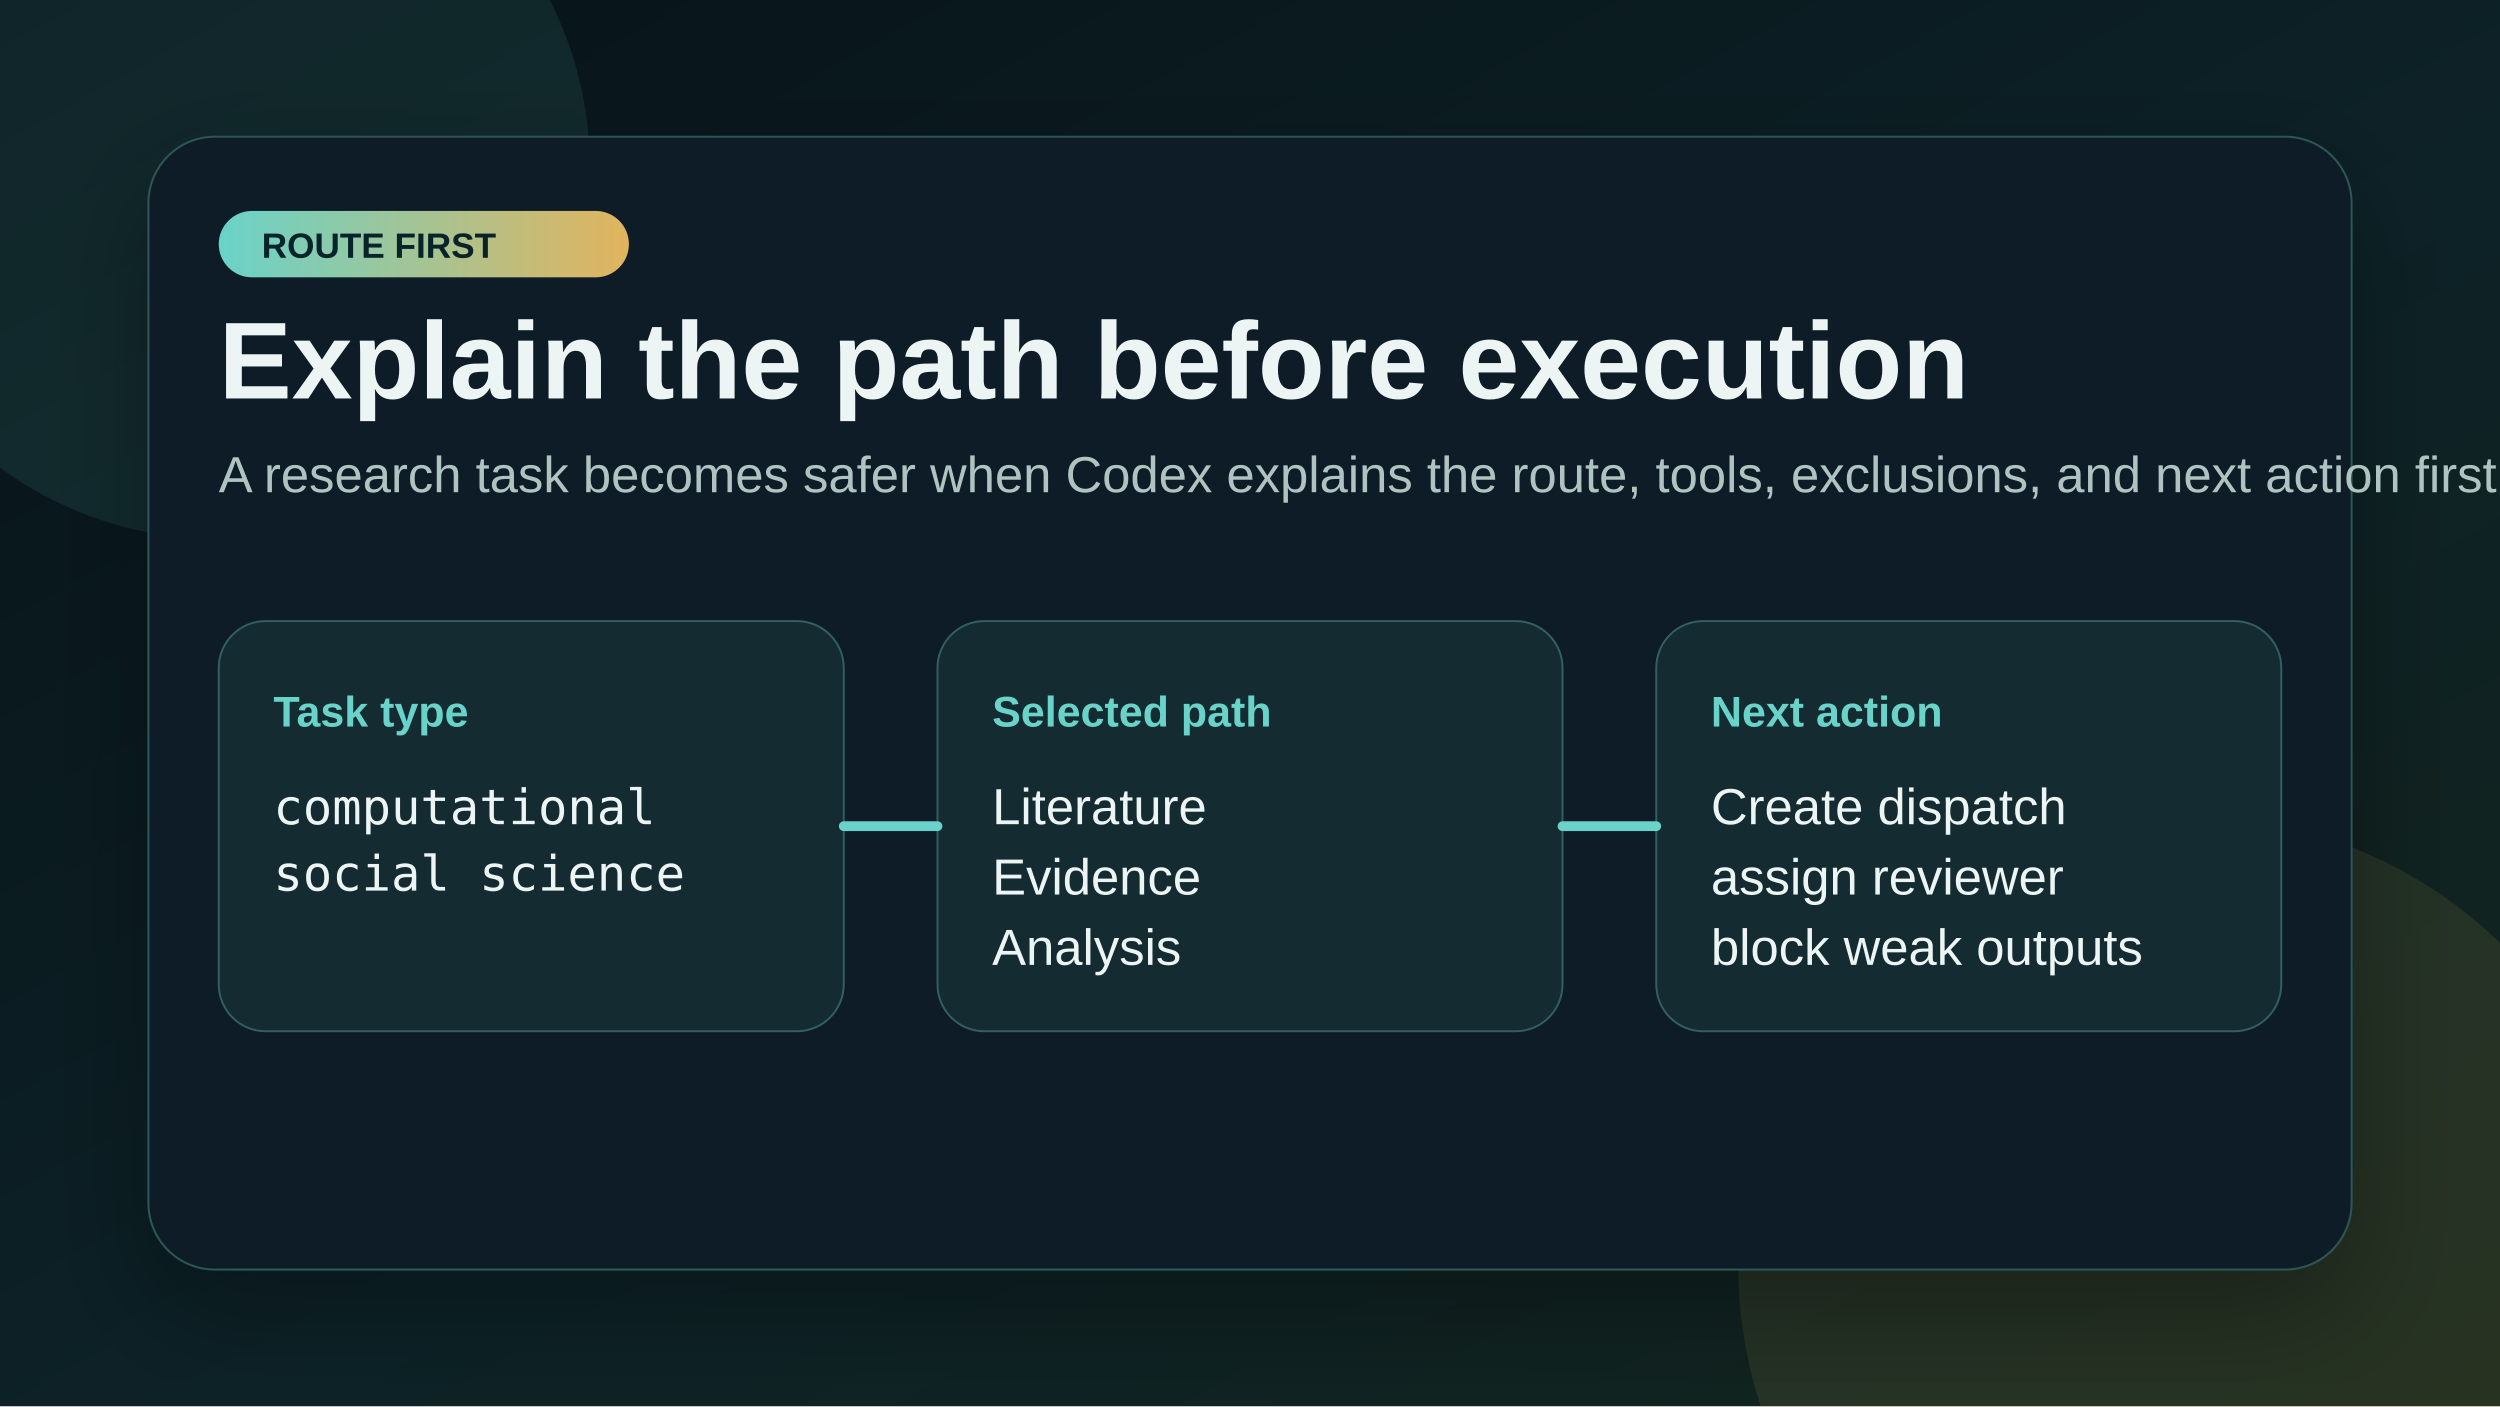
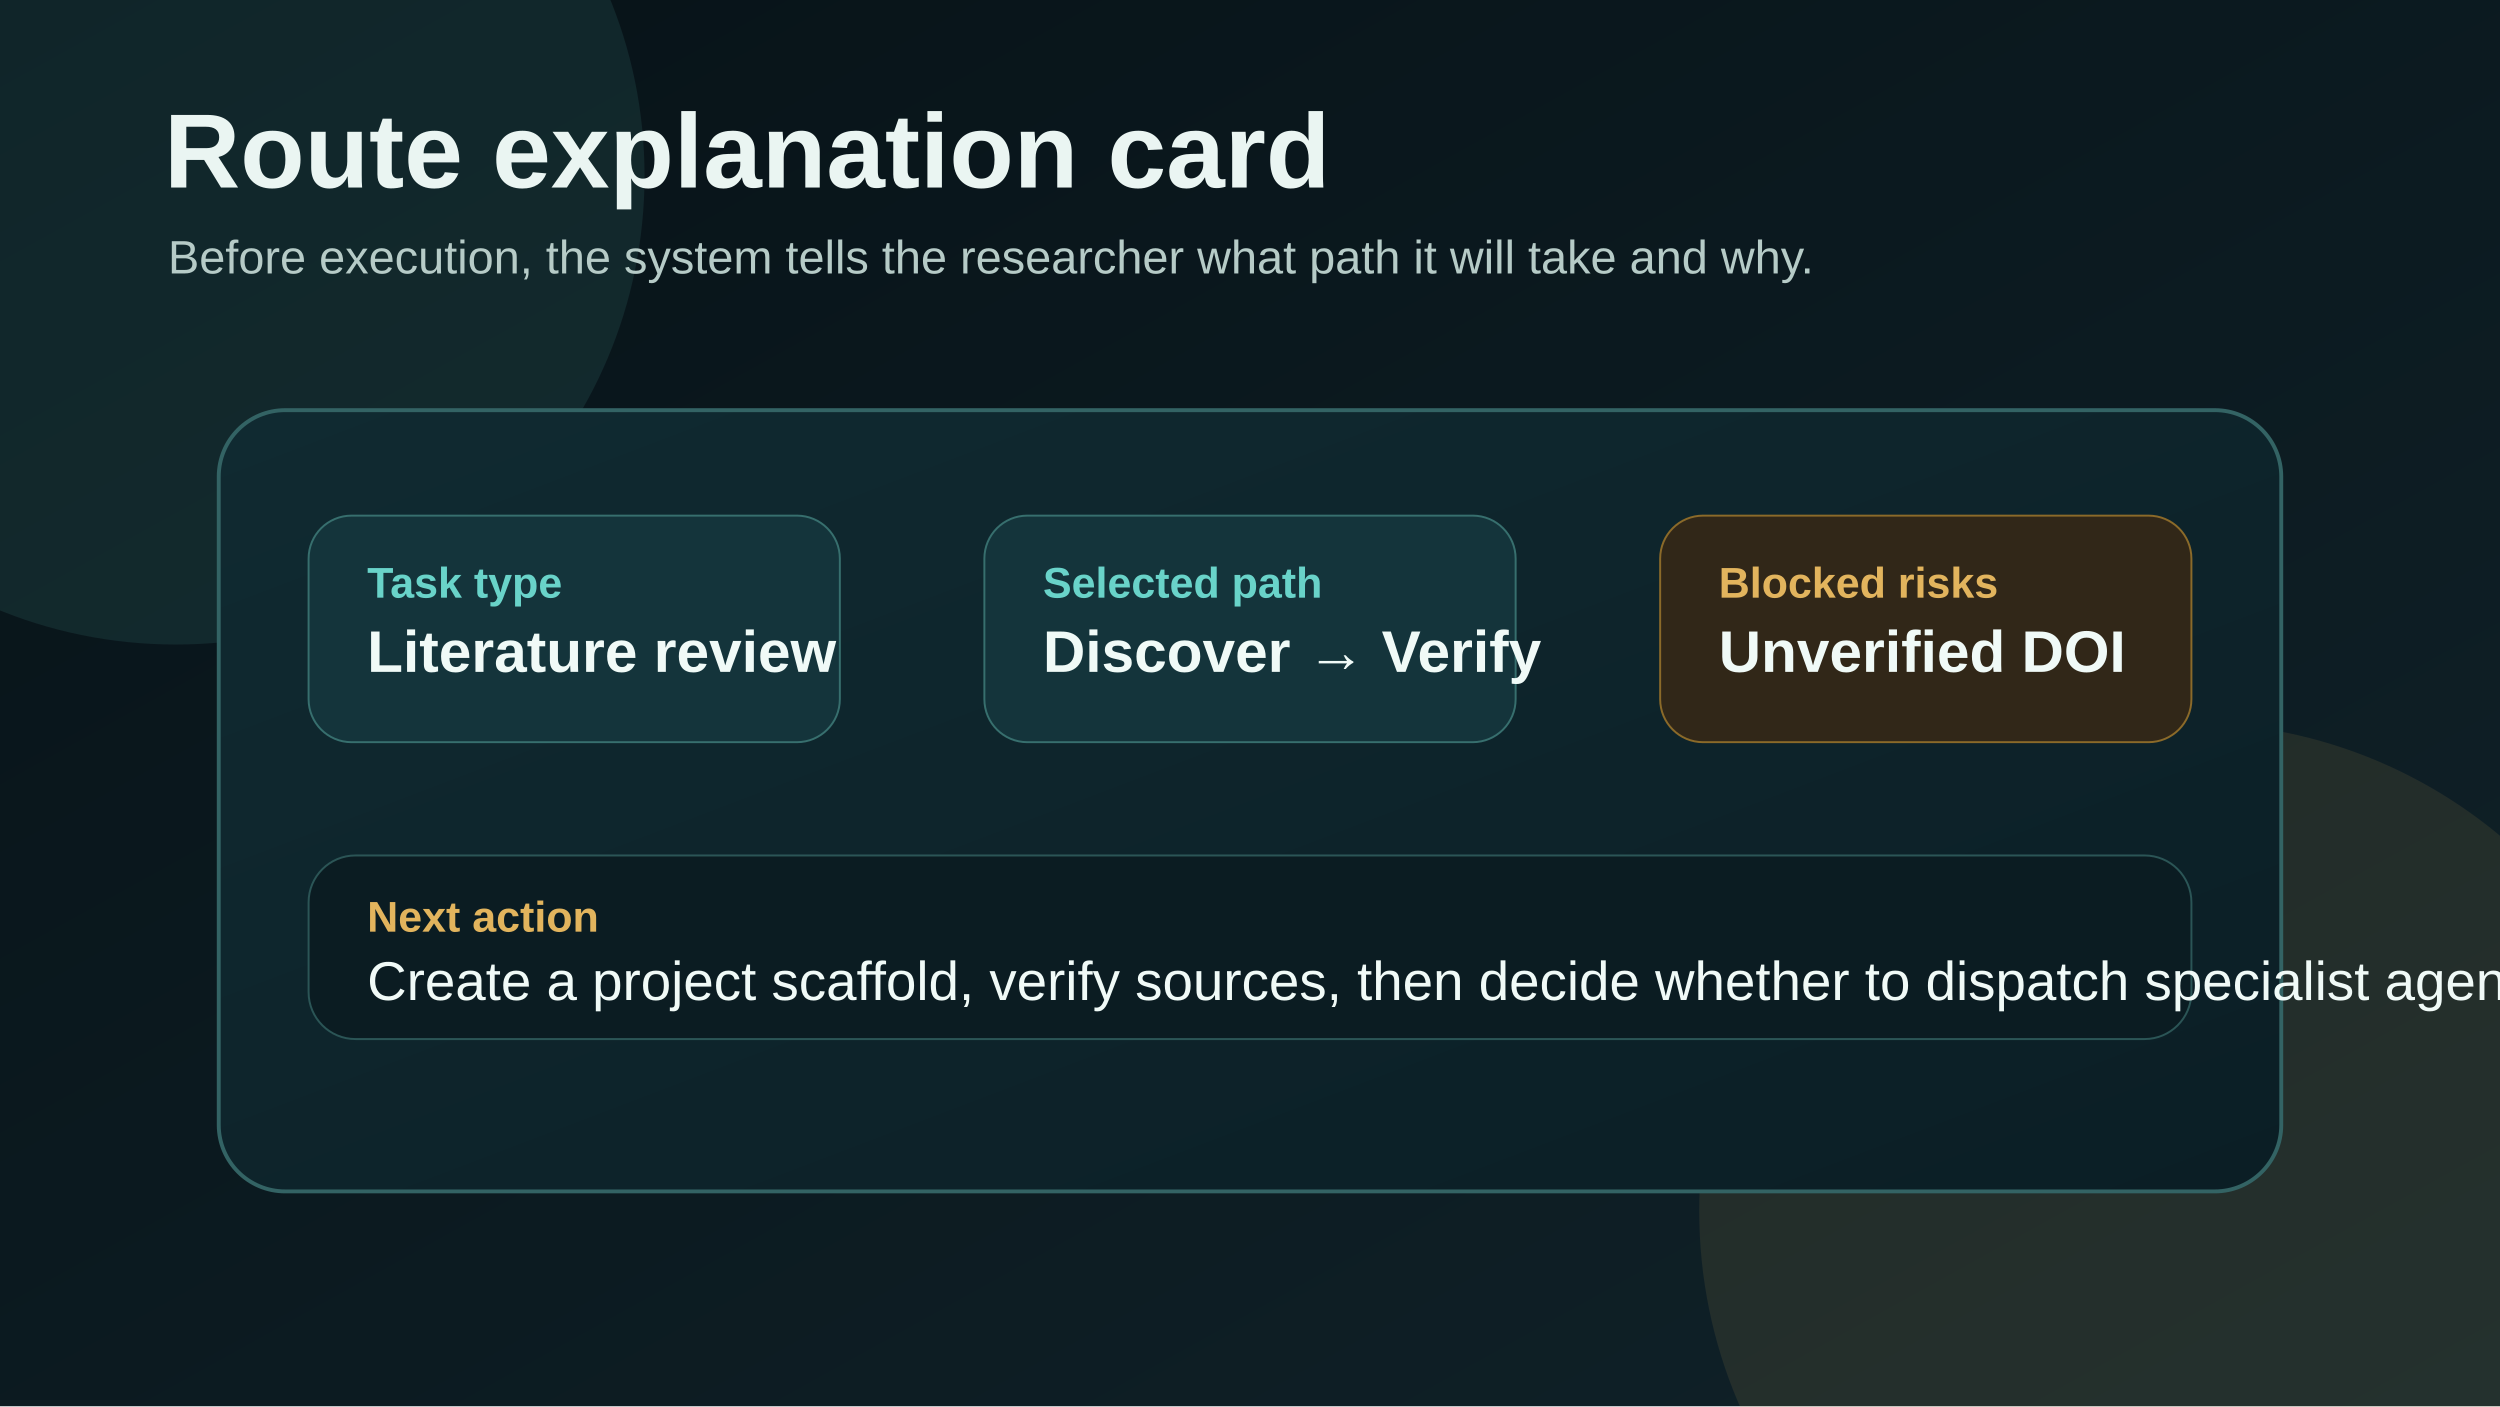
- <svg xmlns="http://www.w3.org/2000/svg" width="1280" height="720" viewBox="0 0 1280 720" role="img" aria-label="Route explanation card">
+ <svg xmlns="http://www.w3.org/2000/svg" width="1280" height="720" viewBox="0 0 1280 720" role="img" aria-label="Route explanation product card">
  <defs>
    <linearGradient id="bg" x1="0" x2="1" y1="0" y2="1">
      <stop offset="0" stop-color="#071217" />
-       <stop offset="0.55" stop-color="#0d2227" />
-       <stop offset="1" stop-color="#13231b" />
+       <stop offset="1" stop-color="#102229" />
    </linearGradient>
-     <linearGradient id="accent" x1="0" x2="1">
-       <stop offset="0" stop-color="#69d3c9" />
-       <stop offset="1" stop-color="#e2b45d" />
+     <linearGradient id="card" x1="0" x2="1" y1="0" y2="1">
+       <stop offset="0" stop-color="#102a31" />
+       <stop offset="1" stop-color="#0b1e25" />
    </linearGradient>
-     <filter id="shadow" x="-10%" y="-10%" width="120%" height="120%">
-       <feDropShadow dx="0" dy="22" stdDeviation="28" flood-color="#000000" flood-opacity="0.32" />
-     </filter>
  </defs>
  <rect width="1280" height="720" fill="url(#bg)" />
-   <circle cx="112" cy="86" r="190" fill="#69d3c9" opacity="0.10" />
-   <circle cx="1120" cy="648" r="230" fill="#e2b45d" opacity="0.10" />
-   <rect x="76" y="70" width="1128" height="580" rx="34" fill="#0f1f25" stroke="#2d5657" filter="url(#shadow)" />
-   <rect x="112" y="108" width="210" height="34" rx="17" fill="url(#accent)" />
-   <text x="134" y="132" fill="#082329" font-family="Segoe UI, Arial, sans-serif" font-size="18" font-weight="700">ROUTE FIRST</text>
-   <text x="112" y="204" fill="#ecf5f3" font-family="Segoe UI, Arial, sans-serif" font-size="56" font-weight="800">Explain the path before execution</text>
-   <text x="112" y="252" fill="#afc4c0" font-family="Segoe UI, Arial, sans-serif" font-size="26">A research task becomes safer when Codex explains the route, tools, exclusions, and next action first.</text>
-   <g transform="translate(112 318)">
-     <rect width="320" height="210" rx="24" fill="#132b31" stroke="#335f60" />
-     <text x="28" y="54" fill="#69d3c9" font-family="Segoe UI, Arial, sans-serif" font-size="22" font-weight="700">Task type</text>
-     <text x="28" y="104" fill="#ecf5f3" font-family="Cascadia Code, Consolas, monospace" font-size="25">computational</text>
-     <text x="28" y="138" fill="#ecf5f3" font-family="Cascadia Code, Consolas, monospace" font-size="25">social science</text>
+   <circle cx="90" cy="90" r="240" fill="#69d3c9" opacity=".10" />
+   <circle cx="1120" cy="620" r="250" fill="#e2b45d" opacity=".10" />
+   <text x="84" y="96" fill="#eaf5f2" font-family="Bahnschrift, Segoe UI, Arial, sans-serif" font-size="54" font-weight="700">Route explanation card</text>
+   <text x="86" y="140" fill="#b6cbc7" font-family="Segoe UI, Arial, sans-serif" font-size="24">Before execution, the system tells the researcher what path it will take and why.</text>
+   <rect x="112" y="210" width="1056" height="400" rx="34" fill="url(#card)" stroke="#336364" stroke-width="2" />
+   <g font-family="Segoe UI, Arial, sans-serif">
+     <rect x="158" y="264" width="272" height="116" rx="22" fill="#14343b" stroke="#376f6e" />
+     <text x="188" y="306" fill="#69d3c9" font-size="22" font-weight="700">Task type</text>
+     <text x="188" y="344" fill="#f0faf7" font-size="30" font-weight="700">Literature review</text>
+     <rect x="504" y="264" width="272" height="116" rx="22" fill="#14343b" stroke="#376f6e" />
+     <text x="534" y="306" fill="#69d3c9" font-size="22" font-weight="700">Selected path</text>
+     <text x="534" y="344" fill="#f0faf7" font-size="30" font-weight="700">Discover → Verify</text>
+     <rect x="850" y="264" width="272" height="116" rx="22" fill="#312718" stroke="#8b6a29" />
+     <text x="880" y="306" fill="#e2b45d" font-size="22" font-weight="700">Blocked risks</text>
+     <text x="880" y="344" fill="#f0faf7" font-size="30" font-weight="700">Unverified DOI</text>
+     <rect x="158" y="438" width="964" height="94" rx="24" fill="#0b1c22" stroke="#2b5556" />
+     <text x="188" y="477" fill="#e2b45d" font-size="22" font-weight="700">Next action</text>
+     <text x="188" y="512" fill="#f0faf7" font-size="28">Create a project scaffold, verify sources, then decide whether to dispatch specialist agents.</text>
  </g>
-   <g transform="translate(480 318)">
-     <rect width="320" height="210" rx="24" fill="#132b31" stroke="#335f60" />
-     <text x="28" y="54" fill="#69d3c9" font-family="Segoe UI, Arial, sans-serif" font-size="22" font-weight="700">Selected path</text>
-     <text x="28" y="104" fill="#ecf5f3" font-family="Segoe UI, Arial, sans-serif" font-size="26">Literature</text>
-     <text x="28" y="140" fill="#ecf5f3" font-family="Segoe UI, Arial, sans-serif" font-size="26">Evidence</text>
-     <text x="28" y="176" fill="#ecf5f3" font-family="Segoe UI, Arial, sans-serif" font-size="26">Analysis</text>
-   </g>
-   <g transform="translate(848 318)">
-     <rect width="320" height="210" rx="24" fill="#132b31" stroke="#335f60" />
-     <text x="28" y="54" fill="#69d3c9" font-family="Segoe UI, Arial, sans-serif" font-size="22" font-weight="700">Next action</text>
-     <text x="28" y="104" fill="#ecf5f3" font-family="Segoe UI, Arial, sans-serif" font-size="26">Create dispatch</text>
-     <text x="28" y="140" fill="#ecf5f3" font-family="Segoe UI, Arial, sans-serif" font-size="26">assign reviewer</text>
-     <text x="28" y="176" fill="#ecf5f3" font-family="Segoe UI, Arial, sans-serif" font-size="26">block weak outputs</text>
-   </g>
-   <path d="M432 423 H480" stroke="#69d3c9" stroke-width="5" stroke-linecap="round" />
-   <path d="M800 423 H848" stroke="#69d3c9" stroke-width="5" stroke-linecap="round" />
</svg>
